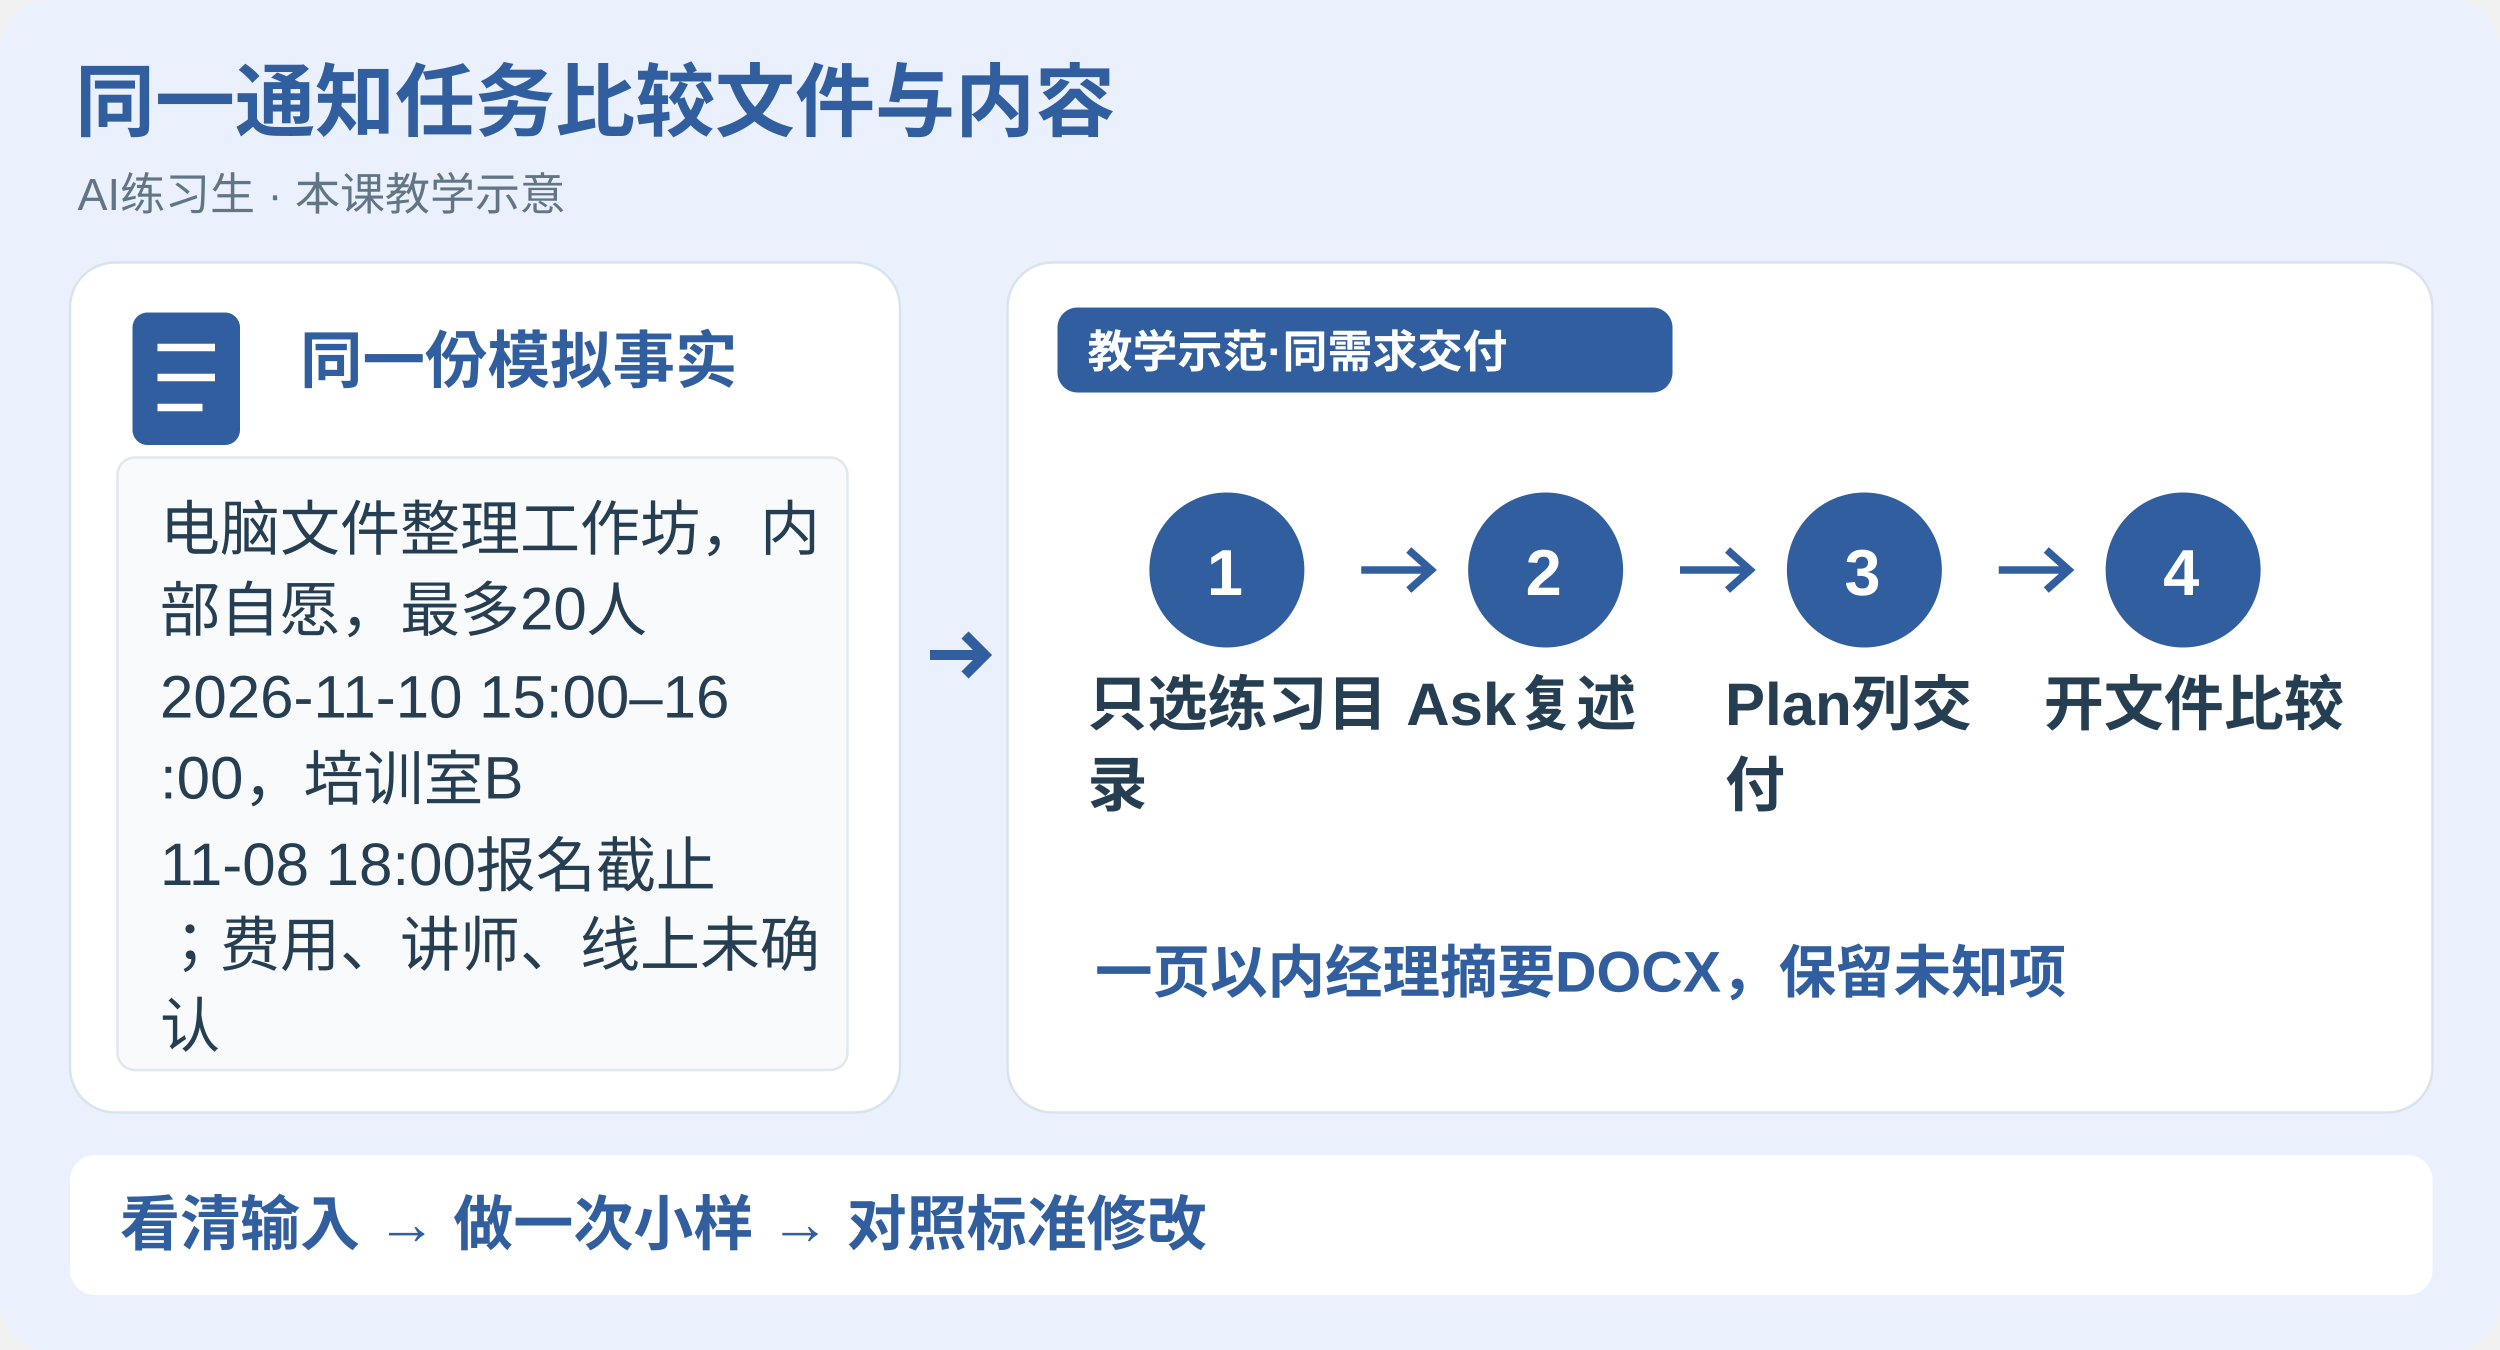
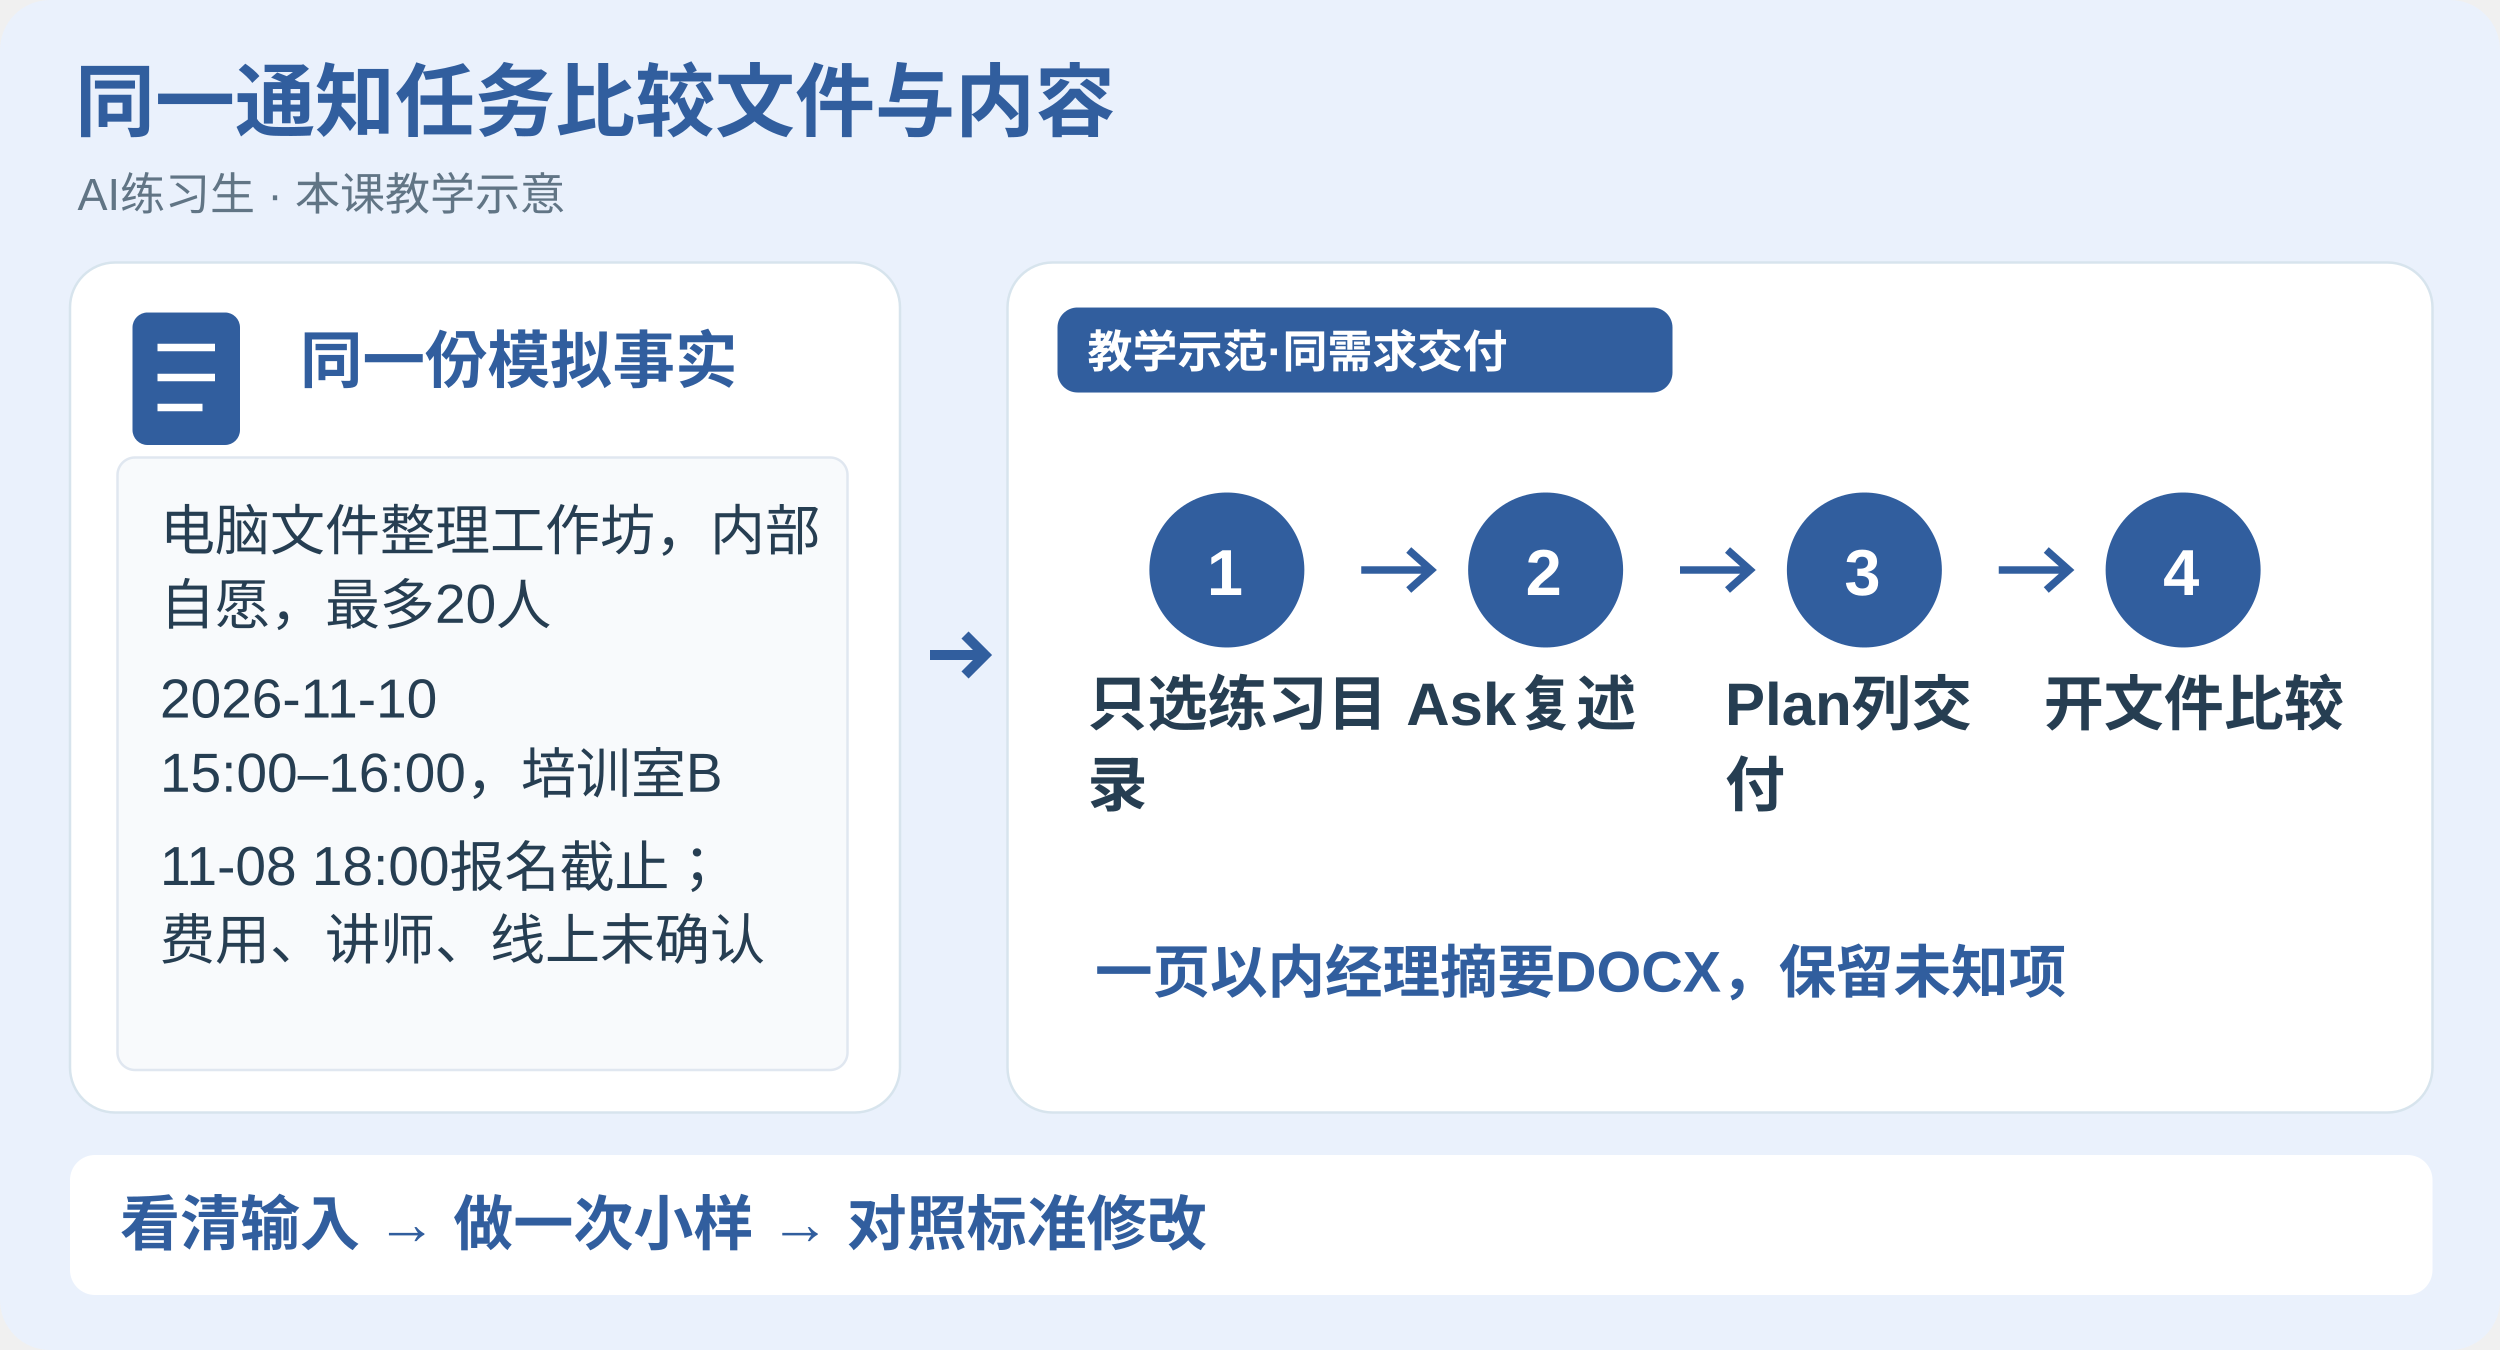
<svg xmlns="http://www.w3.org/2000/svg" width="1000" height="540" viewBox="0 0 1000 540" role="img" aria-labelledby="title desc">
  <style>text{font-family:'PingFang SC','Microsoft YaHei',Arial,sans-serif}</style>
  <rect x="0" y="0" width="1000" height="540" rx="20" fill="#eaf1fc" stroke="none" />
  <text x="30" y="52" font-size="32" fill="#315e9e" font-weight="750">
    <tspan x="30" dy="0">同一通知任务比较文件与内容</tspan>
  </text>
  <text x="31" y="84" font-size="18" fill="#617585" font-weight="500">
    <tspan x="31" dy="0">AI练习生 · 本课教学示意</tspan>
  </text>
  <rect x="28" y="105" width="332" height="340" rx="18" fill="#fff" stroke="#d7e4ed" />
  <rect x="53" y="125" width="43" height="53" rx="6" fill="#315e9e" />
  <path d="M63 139h23m-23 12h23m-23 12h18" stroke="white" stroke-width="3" />
  <text x="120" y="153" font-size="25" fill="#315e9e" font-weight="700">
    <tspan x="120" dy="0">同一份模拟事实</tspan>
  </text>
  <rect x="47" y="183" width="292" height="245" rx="7" fill="#f8fafc" stroke="#e0e7f0" />
-   <text x="64" y="220" font-size="24" fill="#263e52" font-weight="500">
-     <tspan x="64" dy="0">电脑文件整理工作坊，内</tspan>
-     <tspan x="64" dy="32.4">部自愿，最多20人</tspan>
+   <text x="64" y="220" font-size="22" fill="#263e52" font-weight="500">
+     <tspan x="64" dy="0">电脑文件整理工作坊，内部</tspan>
+     <tspan x="64" dy="29.7">自愿，最多20人</tspan>
  </text>
-   <text x="64" y="287" font-size="24" fill="#263e52" font-weight="500">
-     <tspan x="64" dy="0">2026-11-10 15:00–16</tspan>
-     <tspan x="64" dy="32.4">:00，培训室B</tspan>
+   <text x="64" y="287" font-size="22" fill="#263e52" font-weight="500">
+     <tspan x="64" dy="0">2026-11-10 </tspan>
+     <tspan x="64" dy="29.7">15:00–16:00，培训室B</tspan>
  </text>
-   <text x="64" y="354" font-size="24" fill="#263e52" font-weight="500">
-     <tspan x="64" dy="0">11-08 18:00报名截止</tspan>
-     <tspan x="64" dy="32.4">；费用、讲师、线上未确</tspan>
-     <tspan x="64" dy="32.4">认</tspan>
+   <text x="64" y="354" font-size="22" fill="#263e52" font-weight="500">
+     <tspan x="64" dy="0">11-08 18:00报名截止；</tspan>
+     <tspan x="64" dy="29.7">费用、讲师、线上未确认</tspan>
  </text>
  <path d="M372 262h22m-8-8l8 8-8 8" stroke="#315e9e" stroke-width="4" fill="none" />
  <rect x="403" y="105" width="570" height="340" rx="18" fill="#fff" stroke="#d7e4ed" />
  <rect x="423" y="123" width="246" height="34" rx="8" fill="#315e9e" stroke="none" />
  <text x="435" y="147" font-size="18" fill="#fff" font-weight="700">
    <tspan x="435" dy="0">教学示范·同需求交付</tspan>
  </text>
  <circle cx="490.75" cy="228" r="31" fill="#315e9e" />
  <text x="482.75" y="238" font-size="26" fill="#fff" font-weight="750">
    <tspan x="482.75" dy="0">1</tspan>
  </text>
  <text x="435" y="290" font-size="24" fill="#263e52" font-weight="700">
    <tspan x="435" dy="0">只选练习目</tspan>
    <tspan x="435" dy="32.4">录</tspan>
  </text>
  <path d="M544.5 228h28m-9-8l9 8-9 8" stroke="#315e9e" stroke-width="3" fill="none" />
  <circle cx="618.25" cy="228" r="31" fill="#315e9e" />
  <text x="610.25" y="238" font-size="26" fill="#fff" font-weight="750">
    <tspan x="610.25" dy="0">2</tspan>
  </text>
  <text x="562.5" y="290" font-size="24" fill="#263e52" font-weight="700">
    <tspan x="562.5" dy="0">Ask复述</tspan>
  </text>
  <path d="M672 228h28m-9-8l9 8-9 8" stroke="#315e9e" stroke-width="3" fill="none" />
  <circle cx="745.75" cy="228" r="31" fill="#315e9e" />
  <text x="737.75" y="238" font-size="26" fill="#fff" font-weight="750">
    <tspan x="737.75" dy="0">3</tspan>
  </text>
  <text x="690" y="290" font-size="24" fill="#263e52" font-weight="700">
    <tspan x="690" dy="0">Plan列交</tspan>
    <tspan x="690" dy="32.4">付</tspan>
  </text>
  <path d="M799.5 228h28m-9-8l9 8-9 8" stroke="#315e9e" stroke-width="3" fill="none" />
  <circle cx="873.25" cy="228" r="31" fill="#315e9e" />
  <text x="865.25" y="238" font-size="26" fill="#fff" font-weight="750">
    <tspan x="865.25" dy="0">4</tspan>
  </text>
  <text x="817.5" y="290" font-size="24" fill="#263e52" font-weight="700">
    <tspan x="817.5" dy="0">开文件比较</tspan>
  </text>
  <text x="438" y="397" font-size="23" fill="#315e9e" font-weight="600">
    <tspan x="438" dy="0">一页以内经理摘要DOCX，保留未知项</tspan>
  </text>
  <rect x="28" y="462" width="945" height="56" rx="10" fill="#fff" stroke="none" />
  <text x="48" y="498" font-size="24" fill="#315e9e" font-weight="650">
    <tspan x="48" dy="0">看清输入 → 做一次小样 → 对照标准修改</tspan>
  </text>
</svg>
